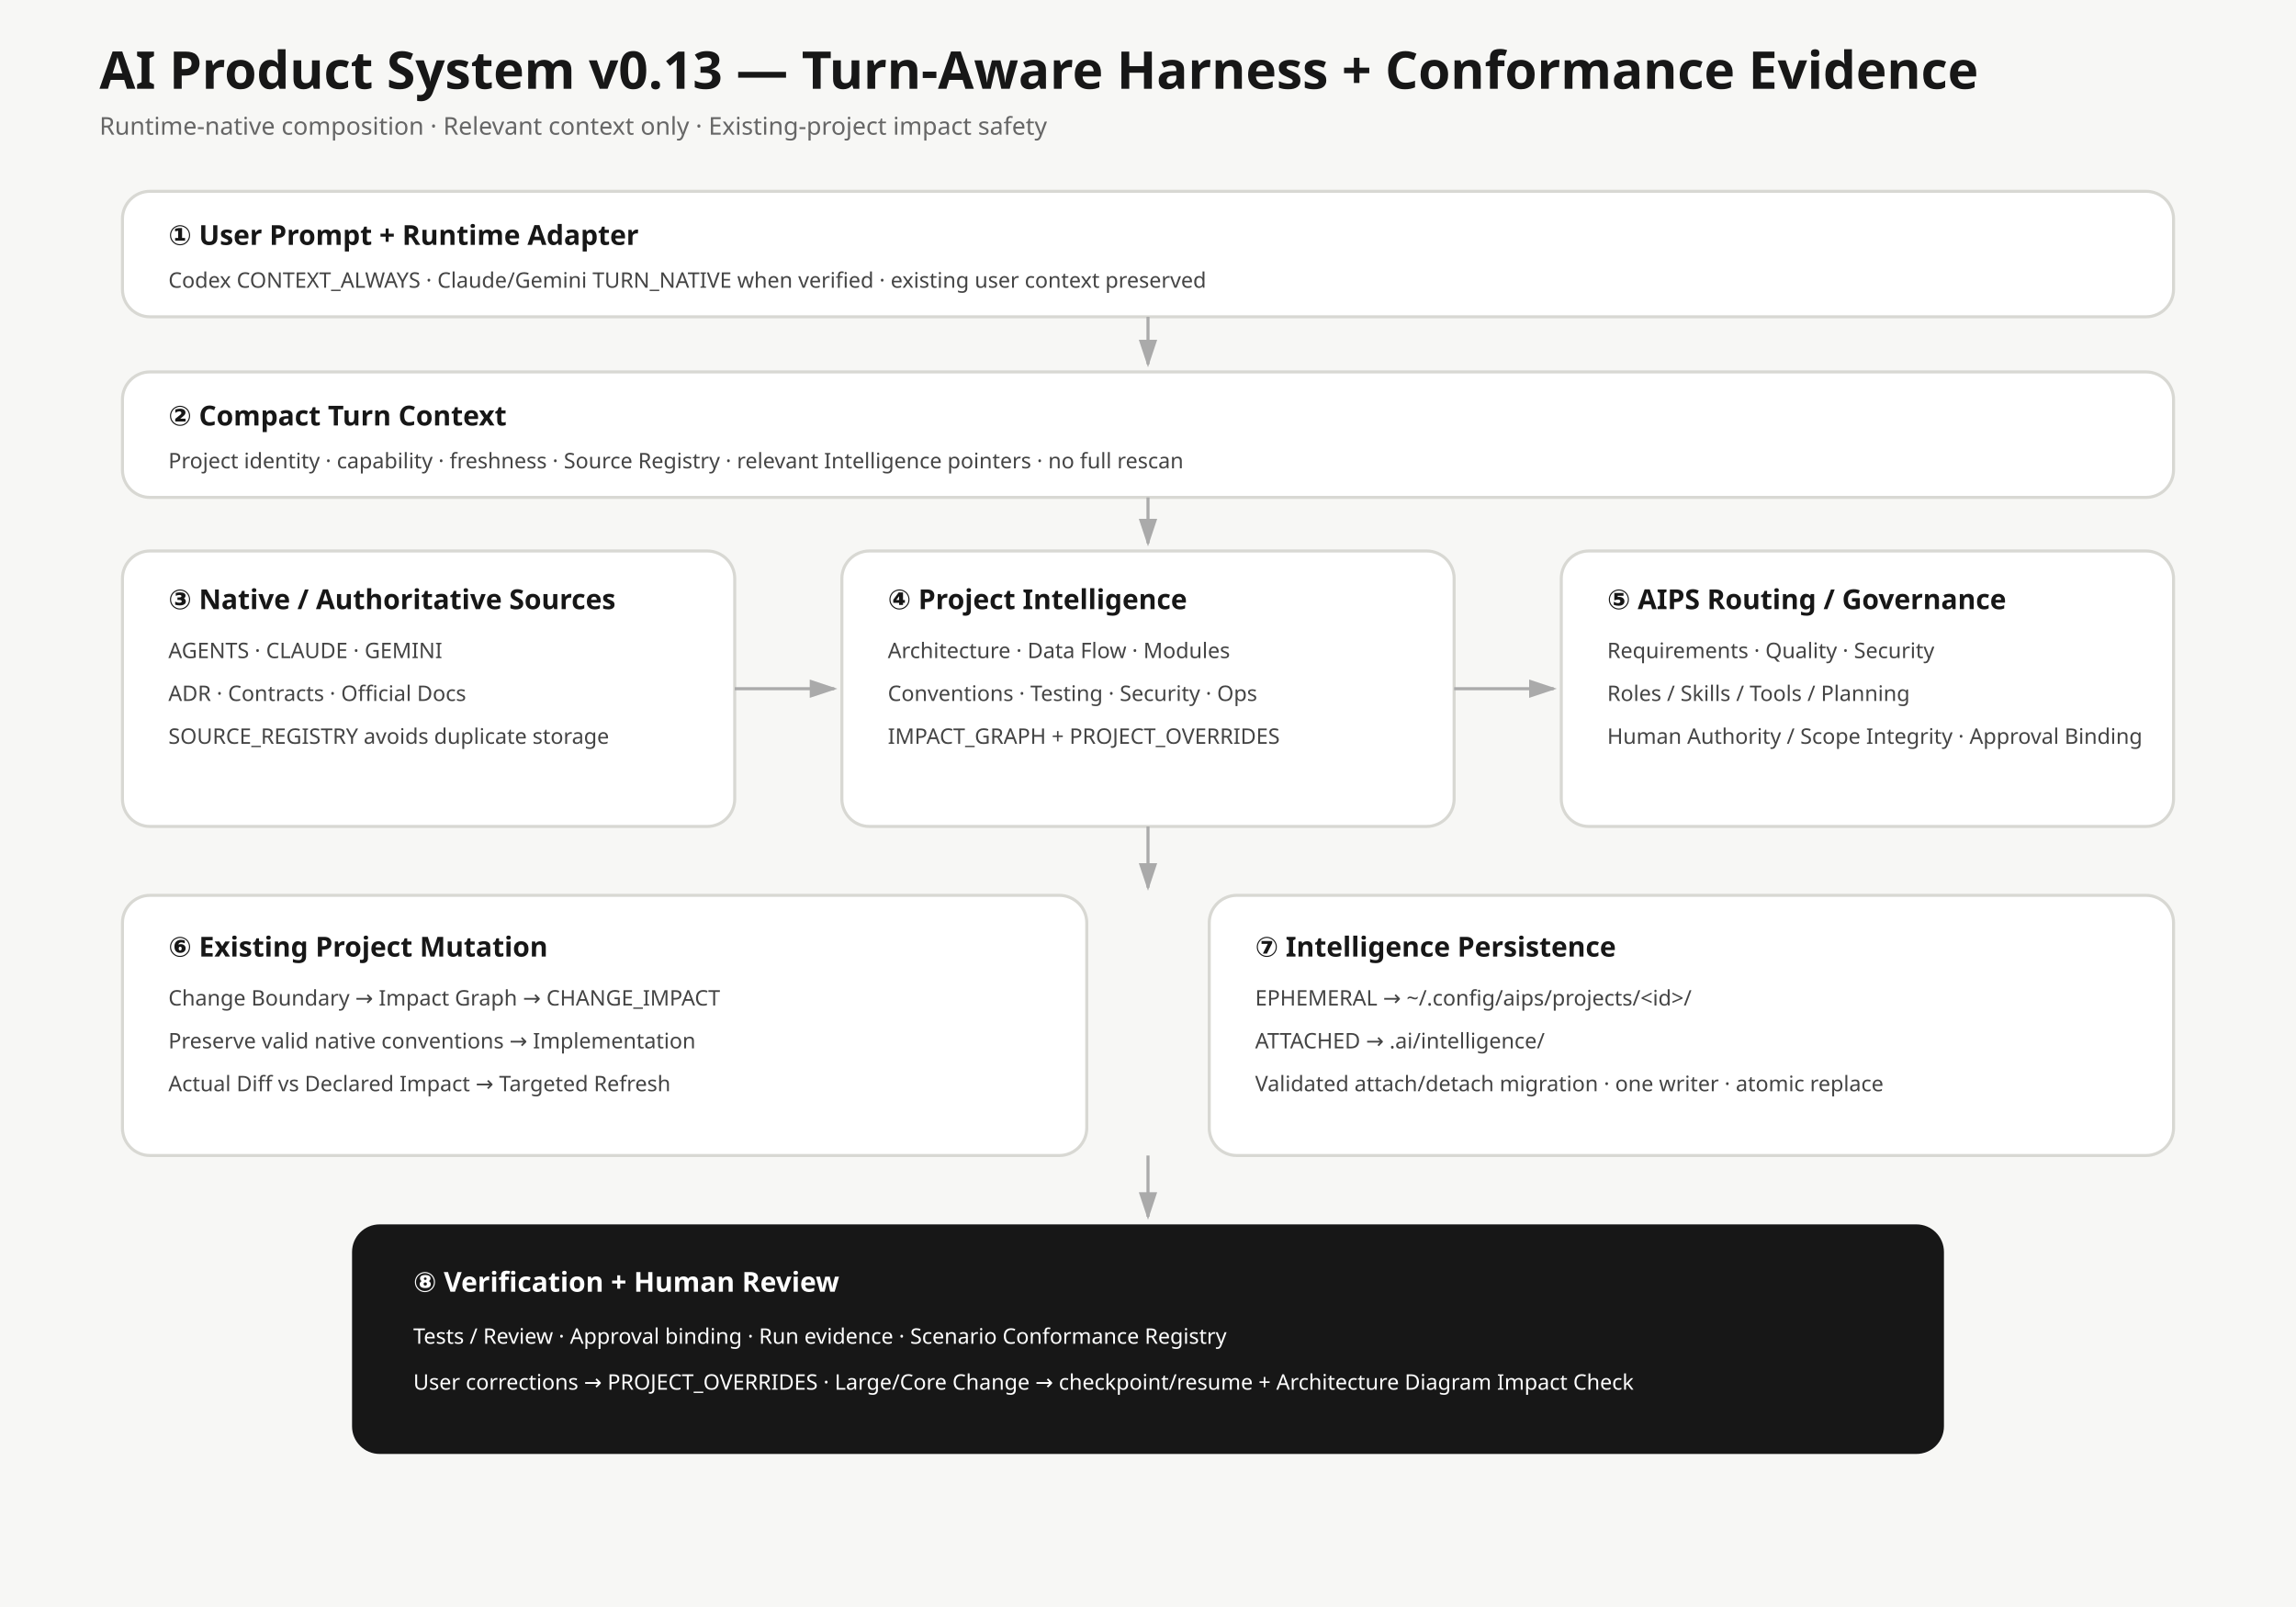
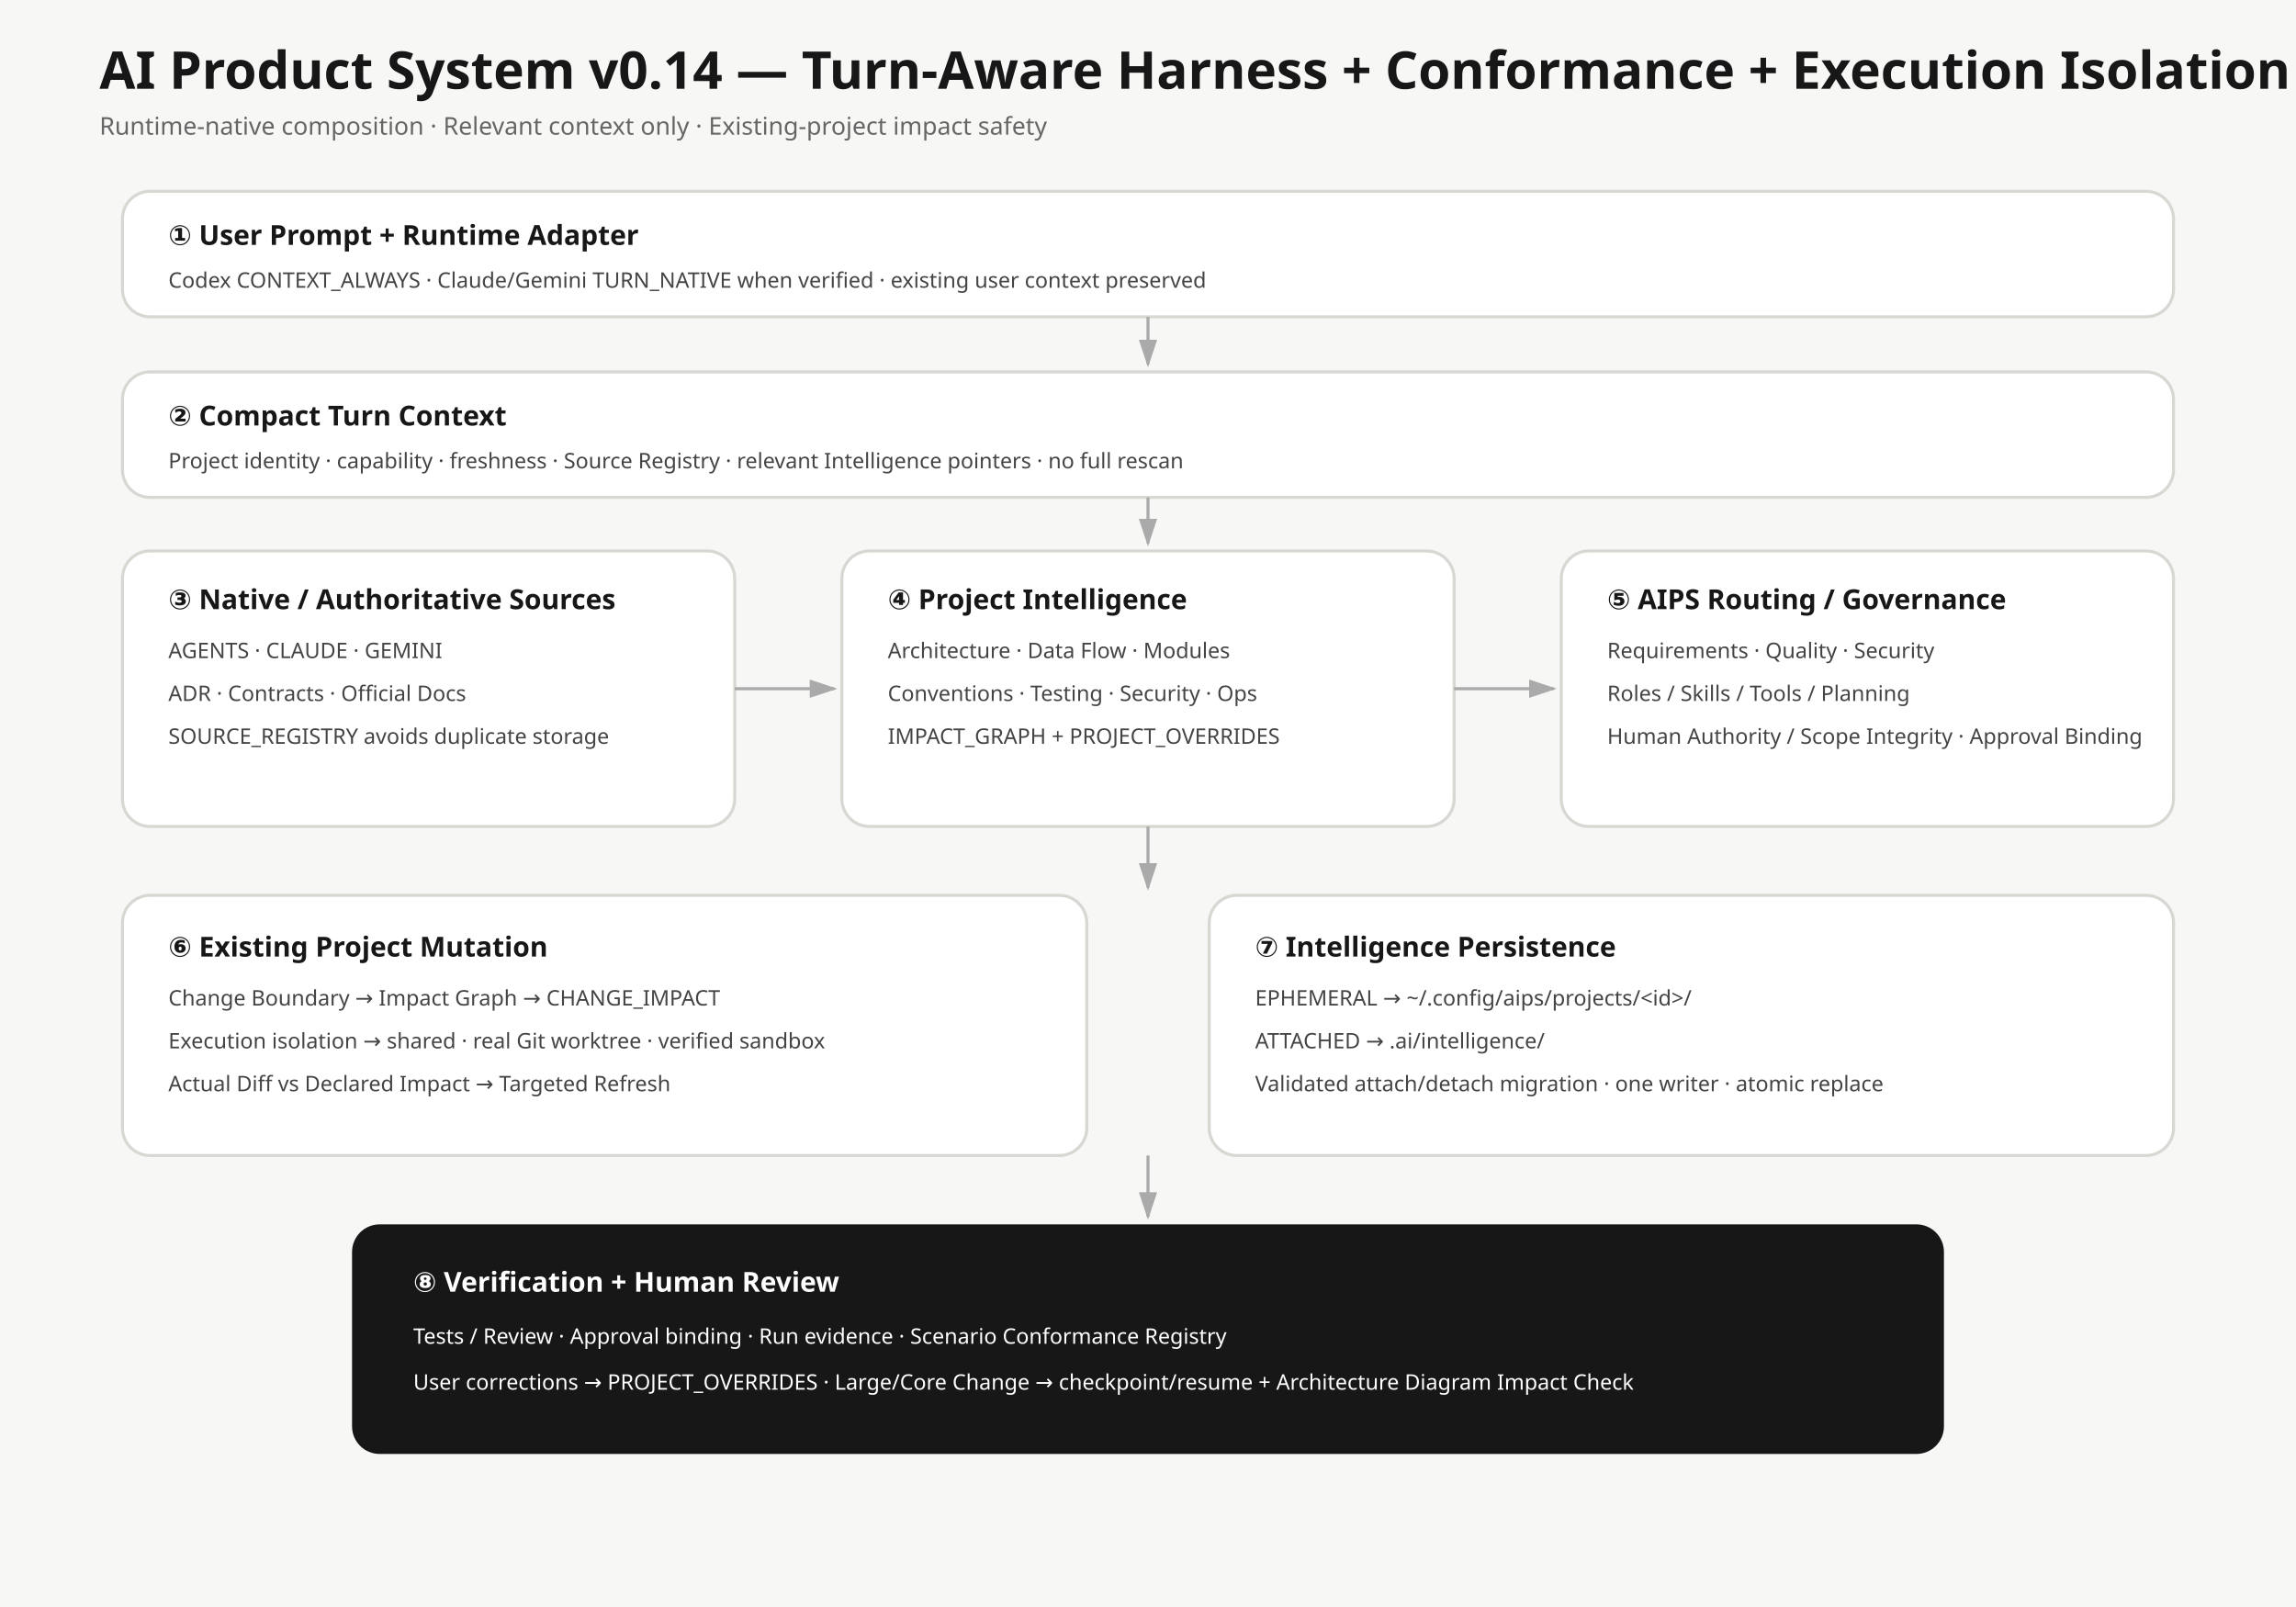
<svg xmlns="http://www.w3.org/2000/svg" width="1500" height="1050" viewBox="0 0 1500 1050">
  <rect width="1500" height="1050" fill="#f7f7f5" />
  <style>.title{font:700 34px system-ui,sans-serif;fill:#171717}.sub{font:400 16px system-ui,sans-serif;fill:#666}.h{font:700 18px system-ui,sans-serif;fill:#171717}.t{font:400 14px system-ui,sans-serif;fill:#444}.box{fill:#fff;stroke:#d8d8d3;stroke-width:2}.dark{fill:#171717}.white{fill:#fff}.line{stroke:#aaa;stroke-width:2;fill:none;marker-end:url(#a)}</style>
  <defs>
    <marker id="a" markerWidth="10" markerHeight="10" refX="8" refY="3" orient="auto">
      <path d="M0,0 L0,6 L9,3 z" fill="#aaa" />
    </marker>
  </defs>
-   <text x="65" y="58" class="title">AI Product System v0.13 — Turn-Aware Harness + Conformance Evidence</text>
+   <text x="65" y="58" class="title">AI Product System v0.14 — Turn-Aware Harness + Conformance + Execution Isolation</text>
  <text x="65" y="88" class="sub">Runtime-native composition · Relevant context only · Existing-project impact safety</text>
  <rect x="80" y="125" width="1340" height="82" rx="18" class="box" />
  <text x="110" y="160" class="h">① User Prompt + Runtime Adapter</text>
  <text x="110" y="188" class="t">Codex CONTEXT_ALWAYS · Claude/Gemini TURN_NATIVE when verified · existing user context preserved</text>
  <path d="M750 207 L750 238" class="line" />
  <rect x="80" y="243" width="1340" height="82" rx="18" class="box" />
  <text x="110" y="278" class="h">② Compact Turn Context</text>
  <text x="110" y="306" class="t">Project identity · capability · freshness · Source Registry · relevant Intelligence pointers · no full rescan</text>
  <path d="M750 325 L750 355" class="line" />
  <rect x="80" y="360" width="400" height="180" rx="18" class="box" />
  <text x="110" y="398" class="h">③ Native / Authoritative Sources</text>
  <text x="110" y="430" class="t">AGENTS · CLAUDE · GEMINI</text>
  <text x="110" y="458" class="t">ADR · Contracts · Official Docs</text>
  <text x="110" y="486" class="t">SOURCE_REGISTRY avoids duplicate storage</text>
  <rect x="550" y="360" width="400" height="180" rx="18" class="box" />
  <text x="580" y="398" class="h">④ Project Intelligence</text>
  <text x="580" y="430" class="t">Architecture · Data Flow · Modules</text>
  <text x="580" y="458" class="t">Conventions · Testing · Security · Ops</text>
  <text x="580" y="486" class="t">IMPACT_GRAPH + PROJECT_OVERRIDES</text>
  <rect x="1020" y="360" width="400" height="180" rx="18" class="box" />
  <text x="1050" y="398" class="h">⑤ AIPS Routing / Governance</text>
  <text x="1050" y="430" class="t">Requirements · Quality · Security</text>
  <text x="1050" y="458" class="t">Roles / Skills / Tools / Planning</text>
  <text x="1050" y="486" class="t">Human Authority / Scope Integrity · Approval Binding</text>
  <path d="M480 450 L545 450" class="line" />
  <path d="M950 450 L1015 450" class="line" />
  <path d="M750 540 L750 580" class="line" />
  <rect x="80" y="585" width="630" height="170" rx="18" class="box" />
  <text x="110" y="625" class="h">⑥ Existing Project Mutation</text>
  <text x="110" y="657" class="t">Change Boundary → Impact Graph → CHANGE_IMPACT</text>
-   <text x="110" y="685" class="t">Preserve valid native conventions → Implementation</text>
+   <text x="110" y="685" class="t">Execution isolation → shared · real Git worktree · verified sandbox</text>
  <text x="110" y="713" class="t">Actual Diff vs Declared Impact → Targeted Refresh</text>
  <rect x="790" y="585" width="630" height="170" rx="18" class="box" />
  <text x="820" y="625" class="h">⑦ Intelligence Persistence</text>
  <text x="820" y="657" class="t">EPHEMERAL → ~/.config/aips/projects/&lt;id&gt;/</text>
  <text x="820" y="685" class="t">ATTACHED → .ai/intelligence/</text>
  <text x="820" y="713" class="t">Validated attach/detach migration · one writer · atomic replace</text>
  <path d="M750 755 L750 795" class="line" />
  <rect x="230" y="800" width="1040" height="150" rx="18" class="dark" />
  <text x="270" y="844" class="h white">⑧ Verification + Human Review</text>
  <text x="270" y="878" class="t white">Tests / Review · Approval binding · Run evidence · Scenario Conformance Registry</text>
  <text x="270" y="908" class="t white">User corrections → PROJECT_OVERRIDES · Large/Core Change → checkpoint/resume + Architecture Diagram Impact Check</text>
</svg>
